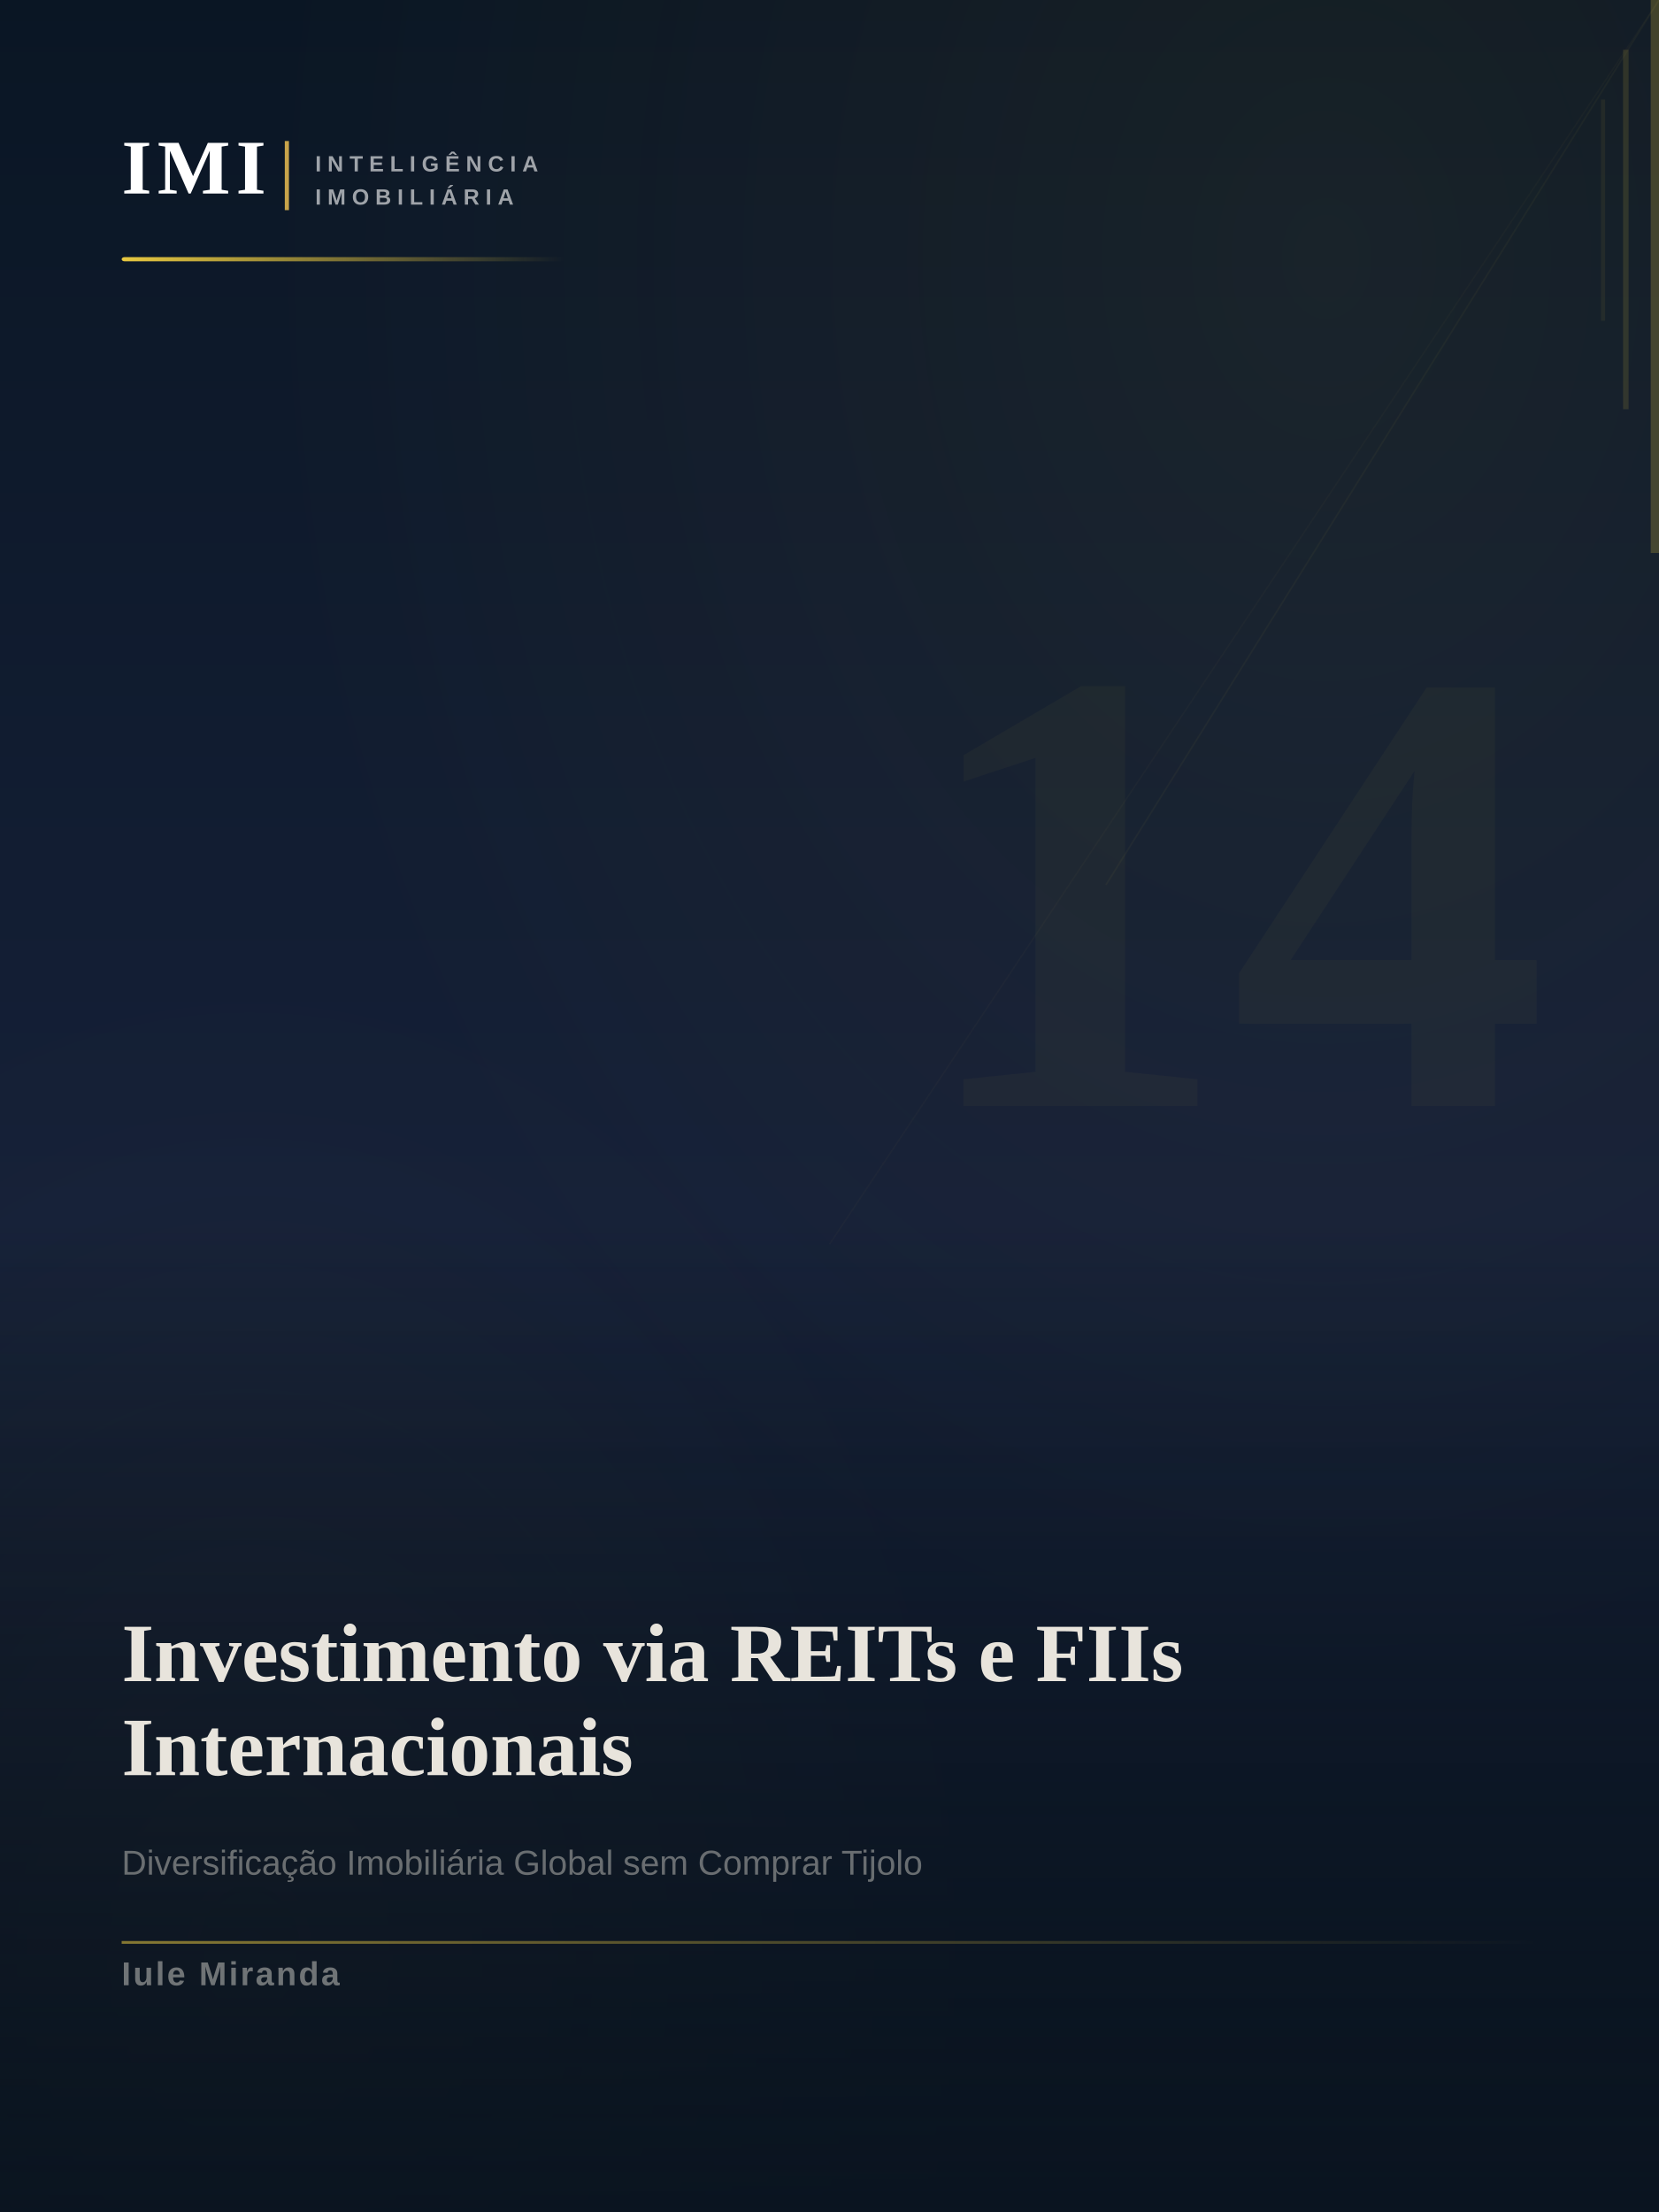
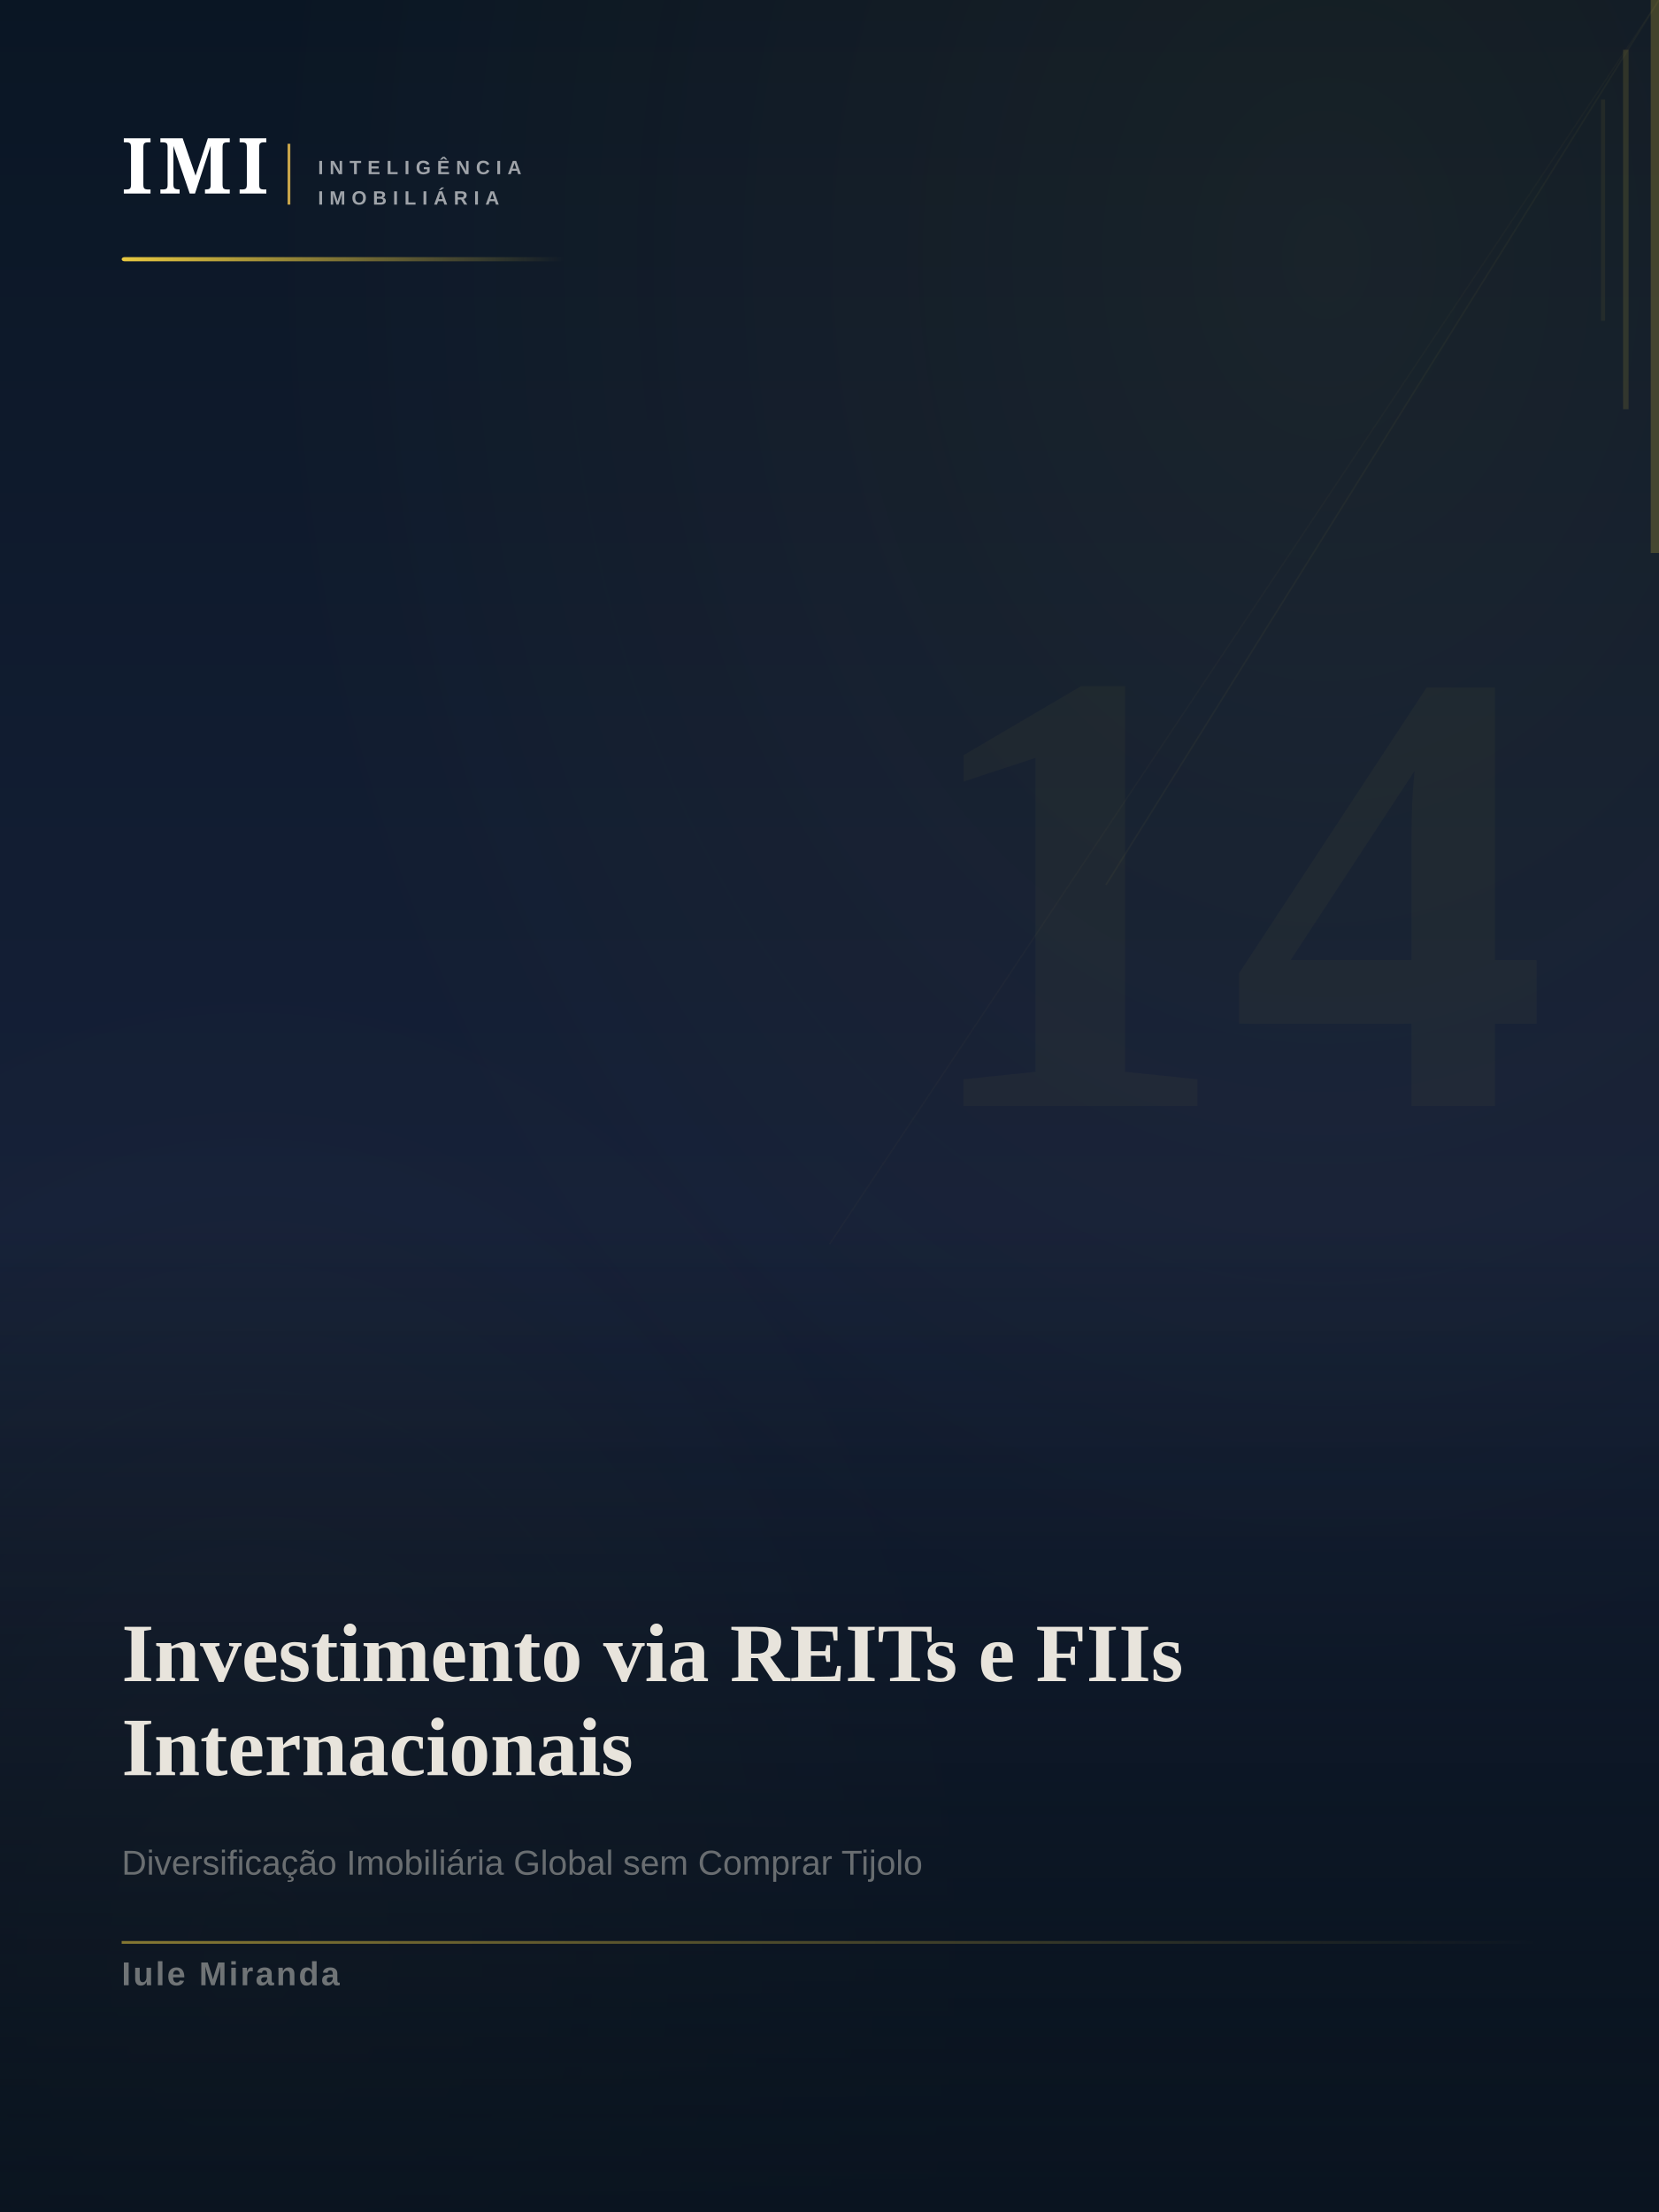
<svg xmlns="http://www.w3.org/2000/svg" width="600" height="800" viewBox="0 0 600 800">
  <defs>
    <linearGradient id="bg_livro_14_reits_fiis_internacionais" x1="0" y1="0" x2="0" y2="1">
      <stop offset="0%" stop-color="#0A1624" />
      <stop offset="55%" stop-color="#152038" />
      <stop offset="100%" stop-color="#0A1420" />
    </linearGradient>
    <linearGradient id="acc_livro_14_reits_fiis_internacionais" x1="0" y1="0" x2="1" y2="0">
      <stop offset="0%" stop-color="#E8C840" />
      <stop offset="100%" stop-color="#E8C840" stop-opacity="0" />
    </linearGradient>
    <linearGradient id="fade_livro_14_reits_fiis_internacionais" x1="0" y1="0.55" x2="0" y2="1">
      <stop offset="0%" stop-color="#0A1420" stop-opacity="0" />
      <stop offset="100%" stop-color="#0A1420" stop-opacity="0.92" />
    </linearGradient>
    <radialGradient id="glow_livro_14_reits_fiis_internacionais" cx="80%" cy="12%" r="65%">
      <stop offset="0%" stop-color="#E8C840" stop-opacity="0.06" />
      <stop offset="100%" stop-color="#E8C840" stop-opacity="0" />
    </radialGradient>
    <radialGradient id="glow2_livro_14_reits_fiis_internacionais" cx="15%" cy="88%" r="45%">
      <stop offset="0%" stop-color="#E8C840" stop-opacity="0.04" />
      <stop offset="100%" stop-color="#E8C840" stop-opacity="0" />
    </radialGradient>
  </defs>
  <rect width="600" height="800" fill="url(#bg_livro_14_reits_fiis_internacionais)" />
  <rect width="600" height="800" fill="url(#glow_livro_14_reits_fiis_internacionais)" />
  <rect width="600" height="800" fill="url(#glow2_livro_14_reits_fiis_internacionais)" />
  <rect x="597" y="0" width="3" height="200" fill="#E8C840" opacity="0.22" />
  <rect x="587" y="18" width="2" height="130" fill="#E8C840" opacity="0.13" />
  <rect x="579" y="36" width="1.5" height="80" fill="#E8C840" opacity="0.07" />
  <line x1="600" y1="0" x2="400" y2="320" stroke="#E8C840" stroke-width="0.6" opacity="0.04" />
  <line x1="600" y1="0" x2="300" y2="450" stroke="#E8C840" stroke-width="0.5" opacity="0.03" />
  <text x="560" y="400" font-family="Georgia, 'Times New Roman', serif" font-size="230" font-weight="700" fill="#E8C840" opacity="0.038" text-anchor="end" dominant-baseline="auto">14</text>
-   <text x="44" y="70" font-family="Georgia, 'Times New Roman', serif" font-size="28" font-weight="700" fill="#FFFFFF" letter-spacing="2" xml:space="preserve">IMI</text>
-   <rect x="103" y="51" width="1.5" height="25" fill="#C8A44A" />
-   <text x="114" y="62" font-family="Arial, Helvetica, sans-serif" font-size="8" font-weight="600" fill="#FFFFFF" fill-opacity="0.60" letter-spacing="2.2" xml:space="preserve">INTELIGÊNCIA</text>
-   <text x="114" y="74" font-family="Arial, Helvetica, sans-serif" font-size="8" font-weight="600" fill="#FFFFFF" fill-opacity="0.60" letter-spacing="2.2" xml:space="preserve">IMOBILIÁRIA</text>
+   <text x="44" y="70" font-family="'Playfair Display', 'Cormorant Garamond', Georgia, serif" font-size="28" font-weight="700" fill="#FFFFFF" letter-spacing="2" xml:space="preserve">IMI</text>
+   <rect x="104" y="52" width="1" height="22" fill="#C8A44A" />
+   <text x="115" y="63" font-family="'Geist Sans', Arial, Helvetica, sans-serif" font-size="7" font-weight="600" fill="#FFFFFF" fill-opacity="0.60" letter-spacing="2.2" xml:space="preserve">INTELIGÊNCIA</text>
+   <text x="115" y="74" font-family="'Geist Sans', Arial, Helvetica, sans-serif" font-size="7" font-weight="600" fill="#FFFFFF" fill-opacity="0.60" letter-spacing="2.2" xml:space="preserve">IMOBILIÁRIA</text>
  <rect x="44" y="93" width="160" height="1.5" fill="url(#acc_livro_14_reits_fiis_internacionais)" rx="1" />
  <rect width="600" height="800" fill="url(#fade_livro_14_reits_fiis_internacionais)" />
  <text x="44" y="608" font-family="Georgia, 'Times New Roman', serif" font-size="30" font-weight="700" fill="#E8E4DC" xml:space="preserve">Investimento via REITs e FIIs</text>
  <text x="44" y="642" font-family="Georgia, 'Times New Roman', serif" font-size="30" font-weight="700" fill="#E8E4DC" xml:space="preserve">Internacionais</text>
  <text x="44" y="678" font-family="Arial, Helvetica, sans-serif" font-size="12.5" fill="#E8E4DC" fill-opacity="0.42" xml:space="preserve">Diversificação Imobiliária Global sem Comprar Tijolo</text>
  <rect x="44" y="702" width="512" height="1" fill="url(#acc_livro_14_reits_fiis_internacionais)" opacity="0.55" />
  <text x="44" y="718" font-family="Arial, Helvetica, sans-serif" font-size="12" font-weight="600" fill="#E8E4DC" fill-opacity="0.45" letter-spacing="0.8" xml:space="preserve">Iule Miranda</text>
</svg>
